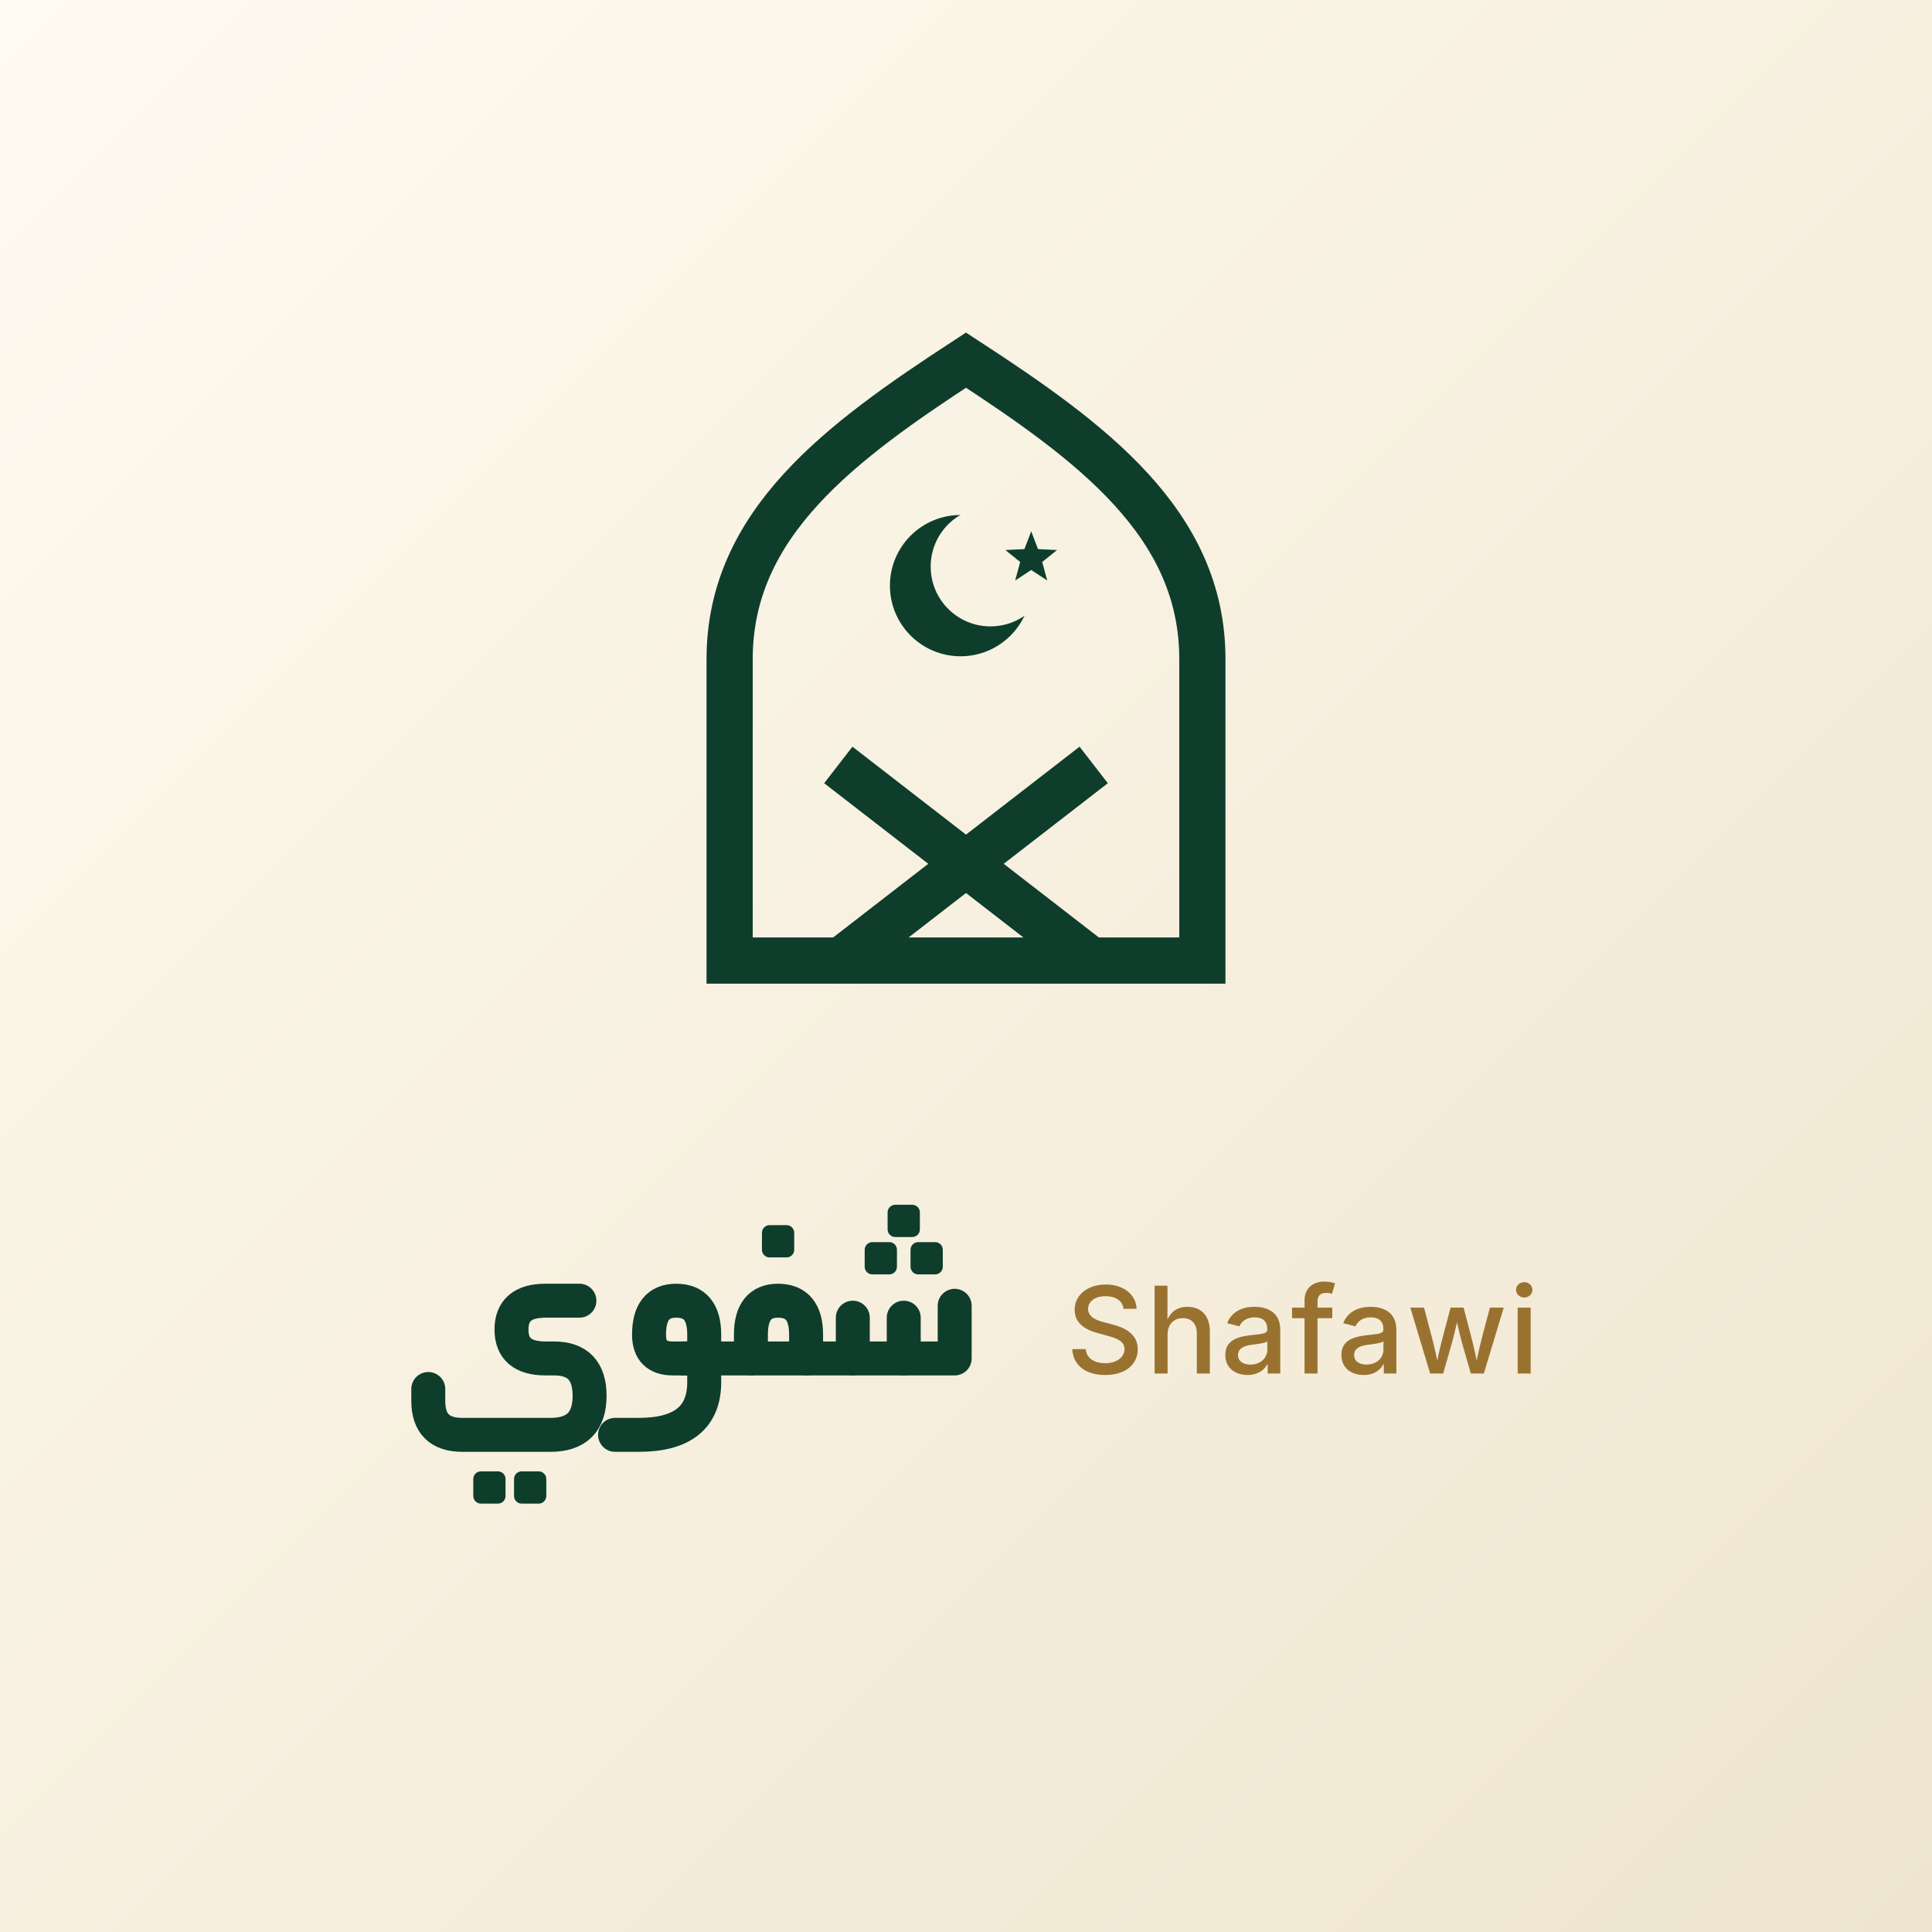
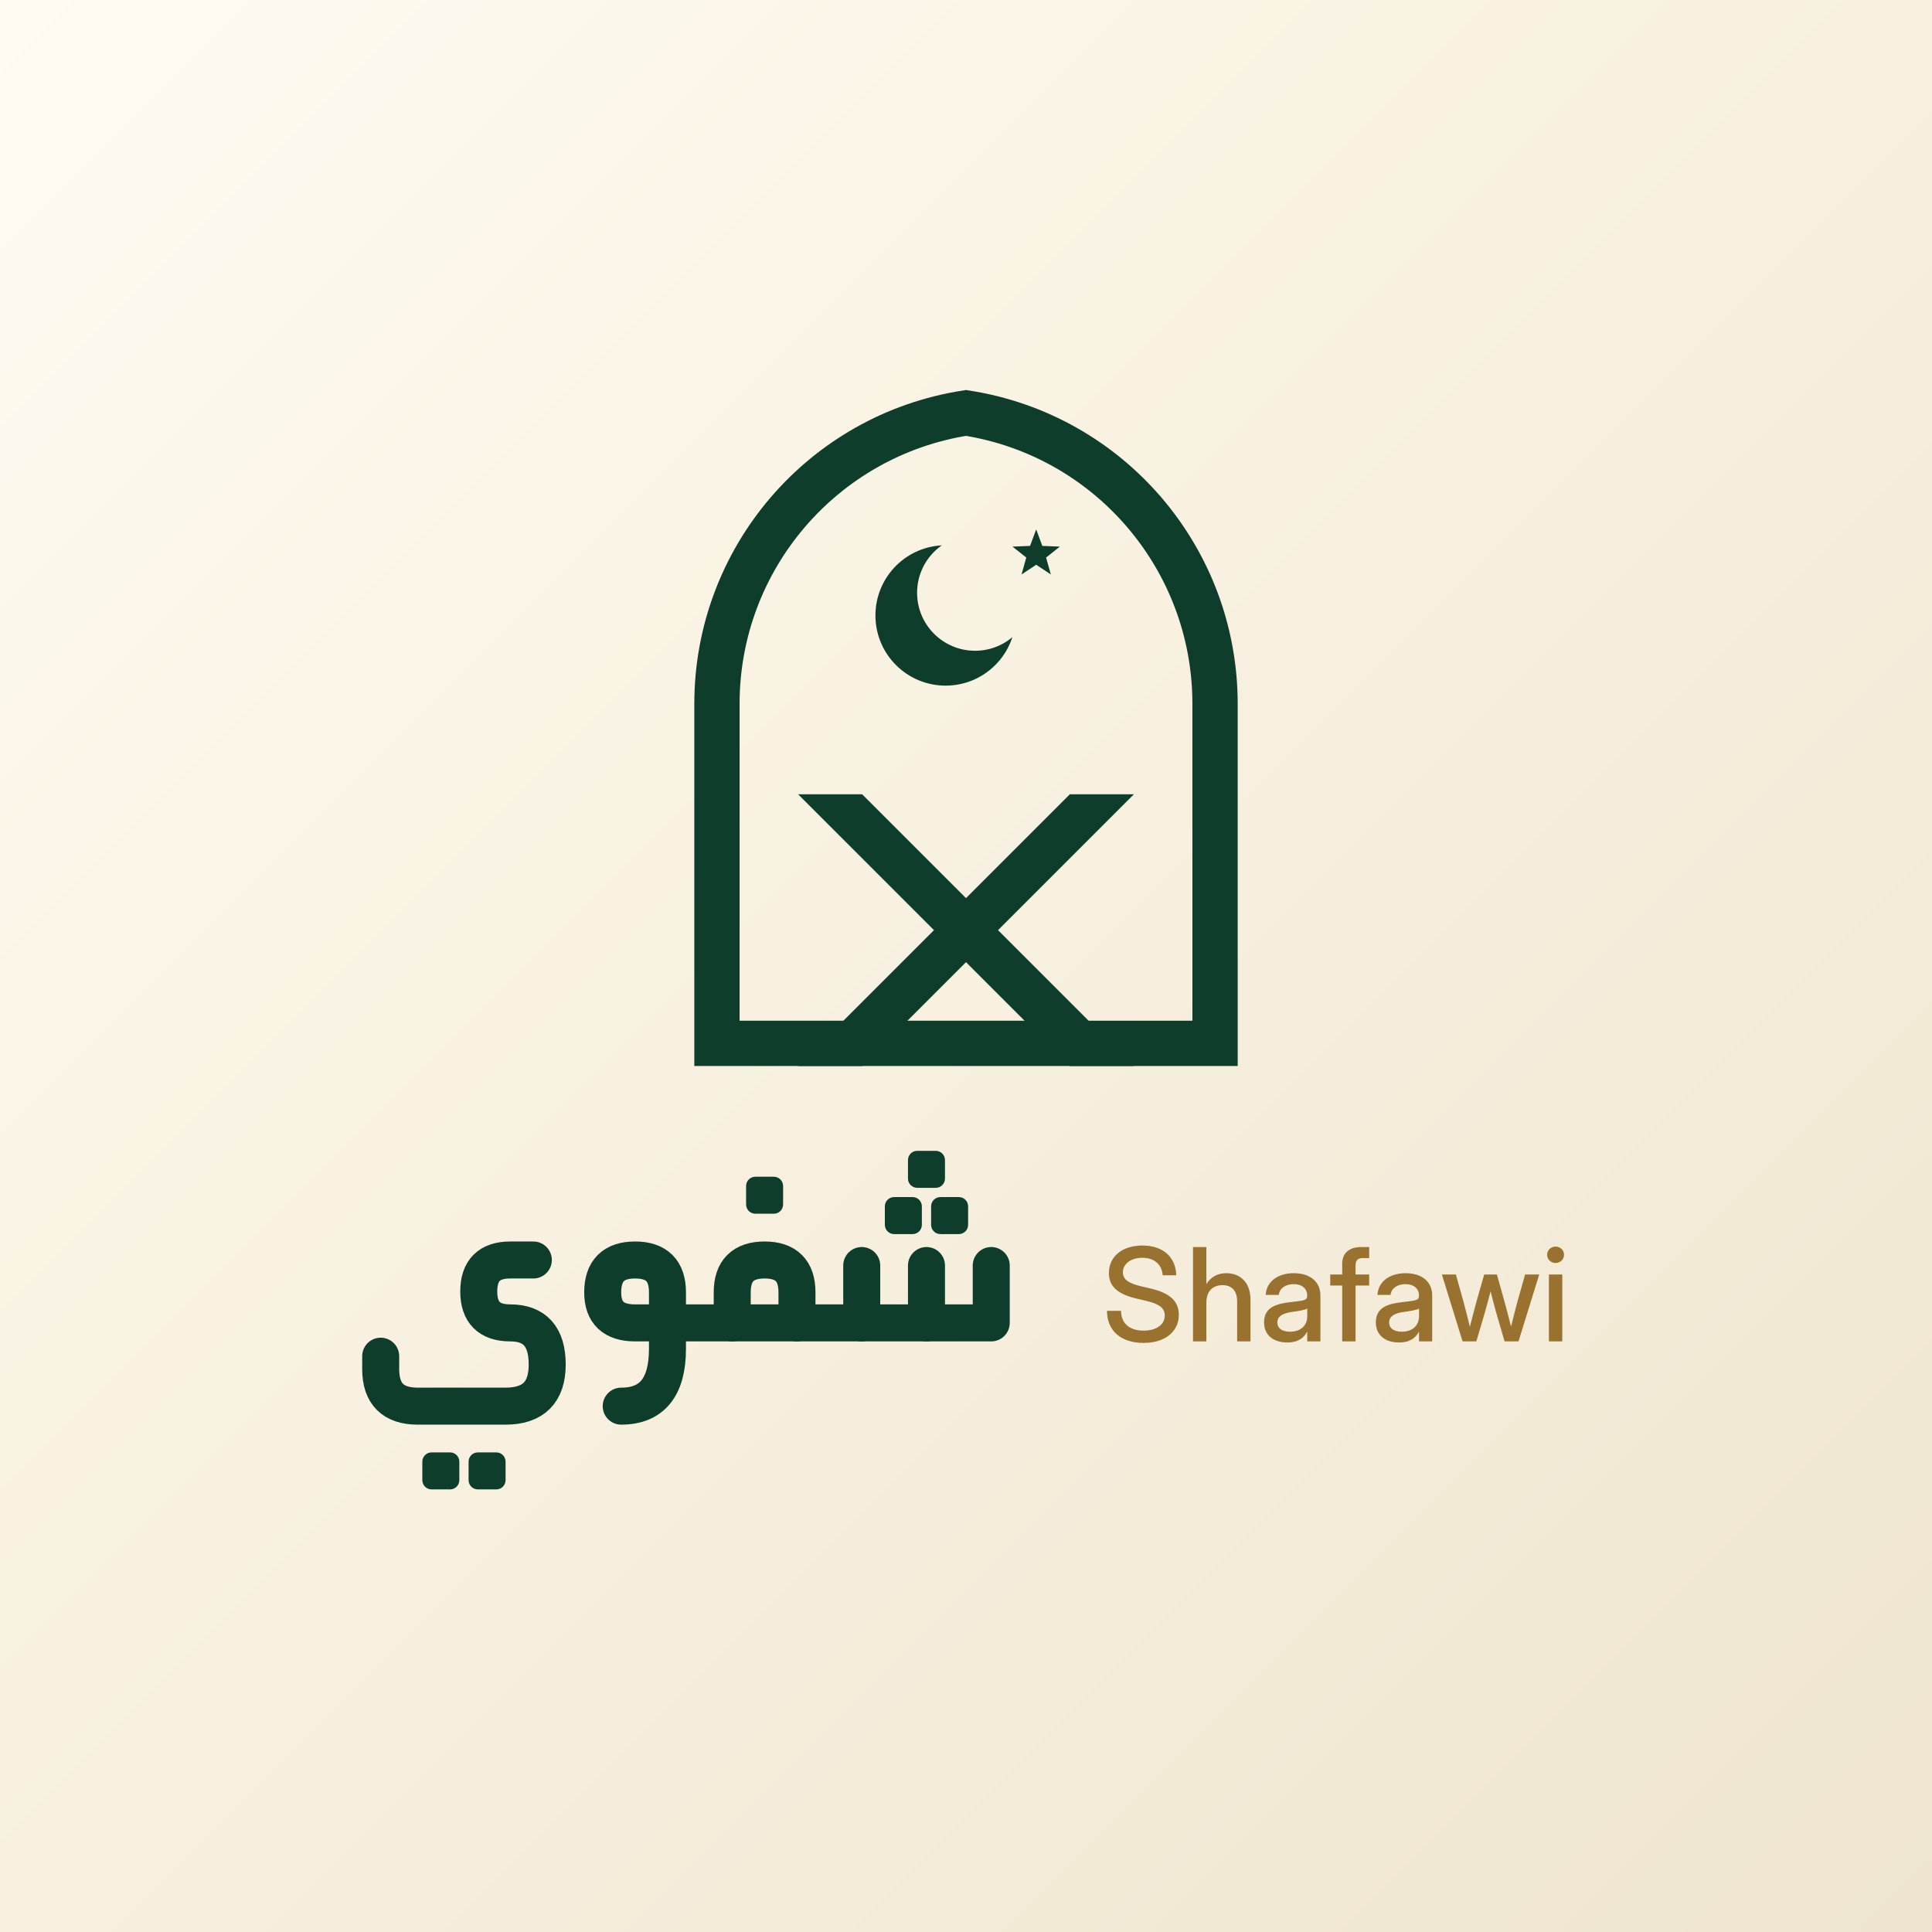
<svg xmlns="http://www.w3.org/2000/svg" viewBox="0 0 1024 1024">
  <defs>
-     <linearGradient id="lksiangBG" x1="0" y1="0" x2="1" y2="1">
+     <linearGradient id="BG" x1="0" y1="0" x2="1" y2="1">
      <stop offset="0" stop-color="#FFFBF1" />
      <stop offset="1" stop-color="#EFE5CE" />
    </linearGradient>
  </defs>
-   <rect width="1024" height="1024" fill="url(#lksiangBG)" />
-   <g transform="translate(512,350) scale(.72) translate(-512,-521)">
-     <g fill="none" stroke="#0F3D2B" stroke-width="34" stroke-linejoin="miter" stroke-linecap="butt">
-       <path d="M338,742 V520 C338,420 420,360 512,300 C604,360 686,420 686,520 V742 Z" />
-       <path d="M418,598 L604,742" />
-       <path d="M606,598 L420,742" />
+   <rect width="1024" height="1024" fill="url(#BG)" />
+   <g transform="translate(368,205) scale(0.75)">
+     <path d="M16,464 V224 A208 208 0 0 1 192,18.48 A208 208 0 0 1 368,224 V464 Z" fill="none" stroke="#0F3D2B" stroke-width="32" stroke-linejoin="miter" stroke-miterlimit="10" />
+     <polygon points="73.37,288 118.63,288 310.63,480 265.37,480" fill="#0F3D2B" />
+     <polygon points="265.37,288 310.63,288 118.63,480 73.37,480" fill="#0F3D2B" />
+     <mask id="lkm" maskUnits="userSpaceOnUse" x="0" y="0" width="384" height="480">
+       <rect width="384" height="480" fill="#fff" />
+       <circle cx="198.4" cy="145.6" r="40.96" fill="#000" />
+     </mask>
+     <circle cx="177.6" cy="161.6" r="49.6" fill="#0F3D2B" mask="url(#lkm)" />
+     <polygon points="241.6,100.8 245.93,112.45 258.34,112.96 248.6,120.67 251.95,132.64 241.6,125.76 231.25,132.64 234.6,120.67 224.86,112.96 237.27,112.45" fill="#0F3D2B" />
+   </g>
+   <g transform="translate(74.3,603.1) scale(0.4903)">
+     <g>
+       <g fill="none" stroke="#0F3D2B" stroke-width="40" stroke-linecap="round" stroke-linejoin="round">
+         <path d="M920,138 V200 H570" />
+         <path d="M850,138 V200" />
+         <path d="M780,138 V200" />
+         <path d="M710,200 V167 Q710,132 675,132 Q640,132 640,167 V200" />
+         <path d="M570,200 V167 Q570,132 535,132 Q500,132 500,167 Q500,200 535,200 H570 V228 Q570,290 520,290" />
+         <path d="M425,132 H400 Q366,132 366,166 Q366,200 400,200 Q440,200 440,245 Q440,290 395,290 H300 Q260,290 260,250 V236" />
+       </g>
+       <rect x="830" y="14" width="40" height="40" rx="10" fill="#0F3D2B" />
+       <rect x="805" y="64" width="40" height="40" rx="10" fill="#0F3D2B" />
+       <rect x="855" y="64" width="40" height="40" rx="10" fill="#0F3D2B" />
+       <rect x="655" y="42" width="40" height="40" rx="10" fill="#0F3D2B" />
+       <rect x="305" y="340" width="40" height="40" rx="10" fill="#0F3D2B" />
+       <rect x="355" y="340" width="40" height="40" rx="10" fill="#0F3D2B" />
    </g>
-     <mask id="lksiangkm">
-       <rect width="1024" height="1024" fill="#fff" />
-       <circle cx="530" cy="452" r="44" fill="#000" />
-     </mask>
-     <circle cx="508" cy="466" r="52" fill="#0F3D2B" mask="url(#lksiangkm)" />
-     <polygon points="560.0,426.0 565.0,439.1 579.0,439.8 568.1,448.6 571.8,462.2 560.0,454.5 548.2,462.2 551.9,448.6 541.0,439.8 555.0,439.1" fill="#0F3D2B" />
+     <g transform="translate(1040,220) scale(0.06846)">
+       <path d="M652 24C990 24 1209 -152 1209 -420C1209 -633 1071 -762 772 -833L611 -871C406 -920 326 -982 326 -1090C326 -1225 453 -1320 633 -1320C821 -1320 943 -1215 954 -1044H1169C1160 -1335 957 -1514 636 -1514C316 -1514 105 -1341 105 -1079C105 -873 237 -748 538 -677L701 -638C908 -589 987 -523 987 -408C987 -263 854 -170 652 -170C429 -170 298 -286 297 -483H75C75 -168 295 24 652 24ZM1644 -608C1644 -804 1755 -888 1899 -888C2045 -888 2130 -801 2130 -632V0H2341V-658C2341 -934 2176 -1077 1959 -1077C1822 -1077 1716 -1019 1644 -904V-1490H1433V0H1644ZM2921 17C3103 17 3189 -65 3233 -150H3237V0H3445V-724C3445 -939 3286 -1077 3026 -1077C2762 -1077 2591 -935 2581 -734H2788C2796 -831 2888 -904 3023 -904C3157 -904 3236 -830 3236 -728V-719C3236 -642 3170 -644 2972 -620C2757 -595 2555 -543 2555 -302C2555 -91 2711 17 2921 17ZM2964 -153C2841 -153 2765 -207 2765 -298C2765 -405 2869 -446 2984 -463C3096 -479 3208 -496 3237 -519V-395C3237 -265 3150 -153 2964 -153ZM4215 -1056H4000V-1193C4000 -1282 4033 -1316 4122 -1316H4215V-1490H4089C3899 -1490 3789 -1393 3789 -1227V-1056H3600V-882H3789V0H4000V-882H4215ZM4686 17C4868 17 4954 -65 4998 -150H5002V0H5210V-724C5210 -939 5051 -1077 4791 -1077C4527 -1077 4356 -935 4346 -734H4553C4561 -831 4653 -904 4788 -904C4922 -904 5001 -830 5001 -728V-719C5001 -642 4935 -644 4737 -620C4522 -595 4320 -543 4320 -302C4320 -91 4476 17 4686 17ZM4729 -153C4606 -153 4530 -207 4530 -298C4530 -405 4634 -446 4749 -463C4861 -479 4973 -496 5002 -519V-395C5002 -265 4915 -153 4729 -153ZM5690 0H5907L6043 -460C6074 -567 6103 -680 6132 -791C6161 -680 6189 -567 6219 -460L6353 0H6573L6900 -1056H6677L6555 -624C6520 -497 6488 -363 6455 -234C6421 -363 6389 -498 6353 -624L6232 -1056H6031L5908 -624C5873 -496 5839 -361 5805 -230C5772 -361 5740 -496 5705 -624L5584 -1056H5363ZM7053 0H7264V-1056H7053ZM7158 -1238C7233 -1238 7292 -1295 7292 -1367C7292 -1440 7233 -1497 7158 -1497C7083 -1497 7025 -1440 7025 -1367C7025 -1295 7083 -1238 7158 -1238Z" fill="#9A7230" />
+     </g>
  </g>
-   <g transform="translate(92,630) scale(.45)">
-     <g fill="none" stroke="#0F3D2B" stroke-width="40" stroke-linecap="round" stroke-linejoin="round">
-       <path d="M920,138 V200 H600" />
-       <path d="M860,152 V200" />
-       <path d="M800,152 V200" />
-       <path d="M745,200 V172 Q745,132 712,132 Q680,132 680,172 V200" />
-       <path d="M625,200 V172 Q625,132 592,132 Q560,132 560,172 Q560,200 588,200 H625 V228 Q625,290 548,290 H520" />
-       <path d="M478,132 H438 Q398,132 398,166 Q398,200 438,200 H448 Q490,200 490,244 Q490,290 444,290 H340 Q300,290 300,250 V236" />
-     </g>
-     <rect x="841" y="19" width="38" height="38" rx="9" fill="#0F3D2B" />
-     <rect x="814" y="63" width="38" height="38" rx="9" fill="#0F3D2B" />
-     <rect x="868" y="63" width="38" height="38" rx="9" fill="#0F3D2B" />
-     <rect x="693" y="43" width="38" height="38" rx="9" fill="#0F3D2B" />
-     <rect x="353" y="333" width="38" height="38" rx="9" fill="#0F3D2B" />
-     <rect x="401" y="333" width="38" height="38" rx="9" fill="#0F3D2B" />
-   </g>
-   <text x="565" y="728" font-family="-apple-system,'SF Pro Display',Inter,Helvetica,Arial,sans-serif" font-size="64" font-weight="500" letter-spacing="1" fill="#9A7230">Shafawi</text>
</svg>
